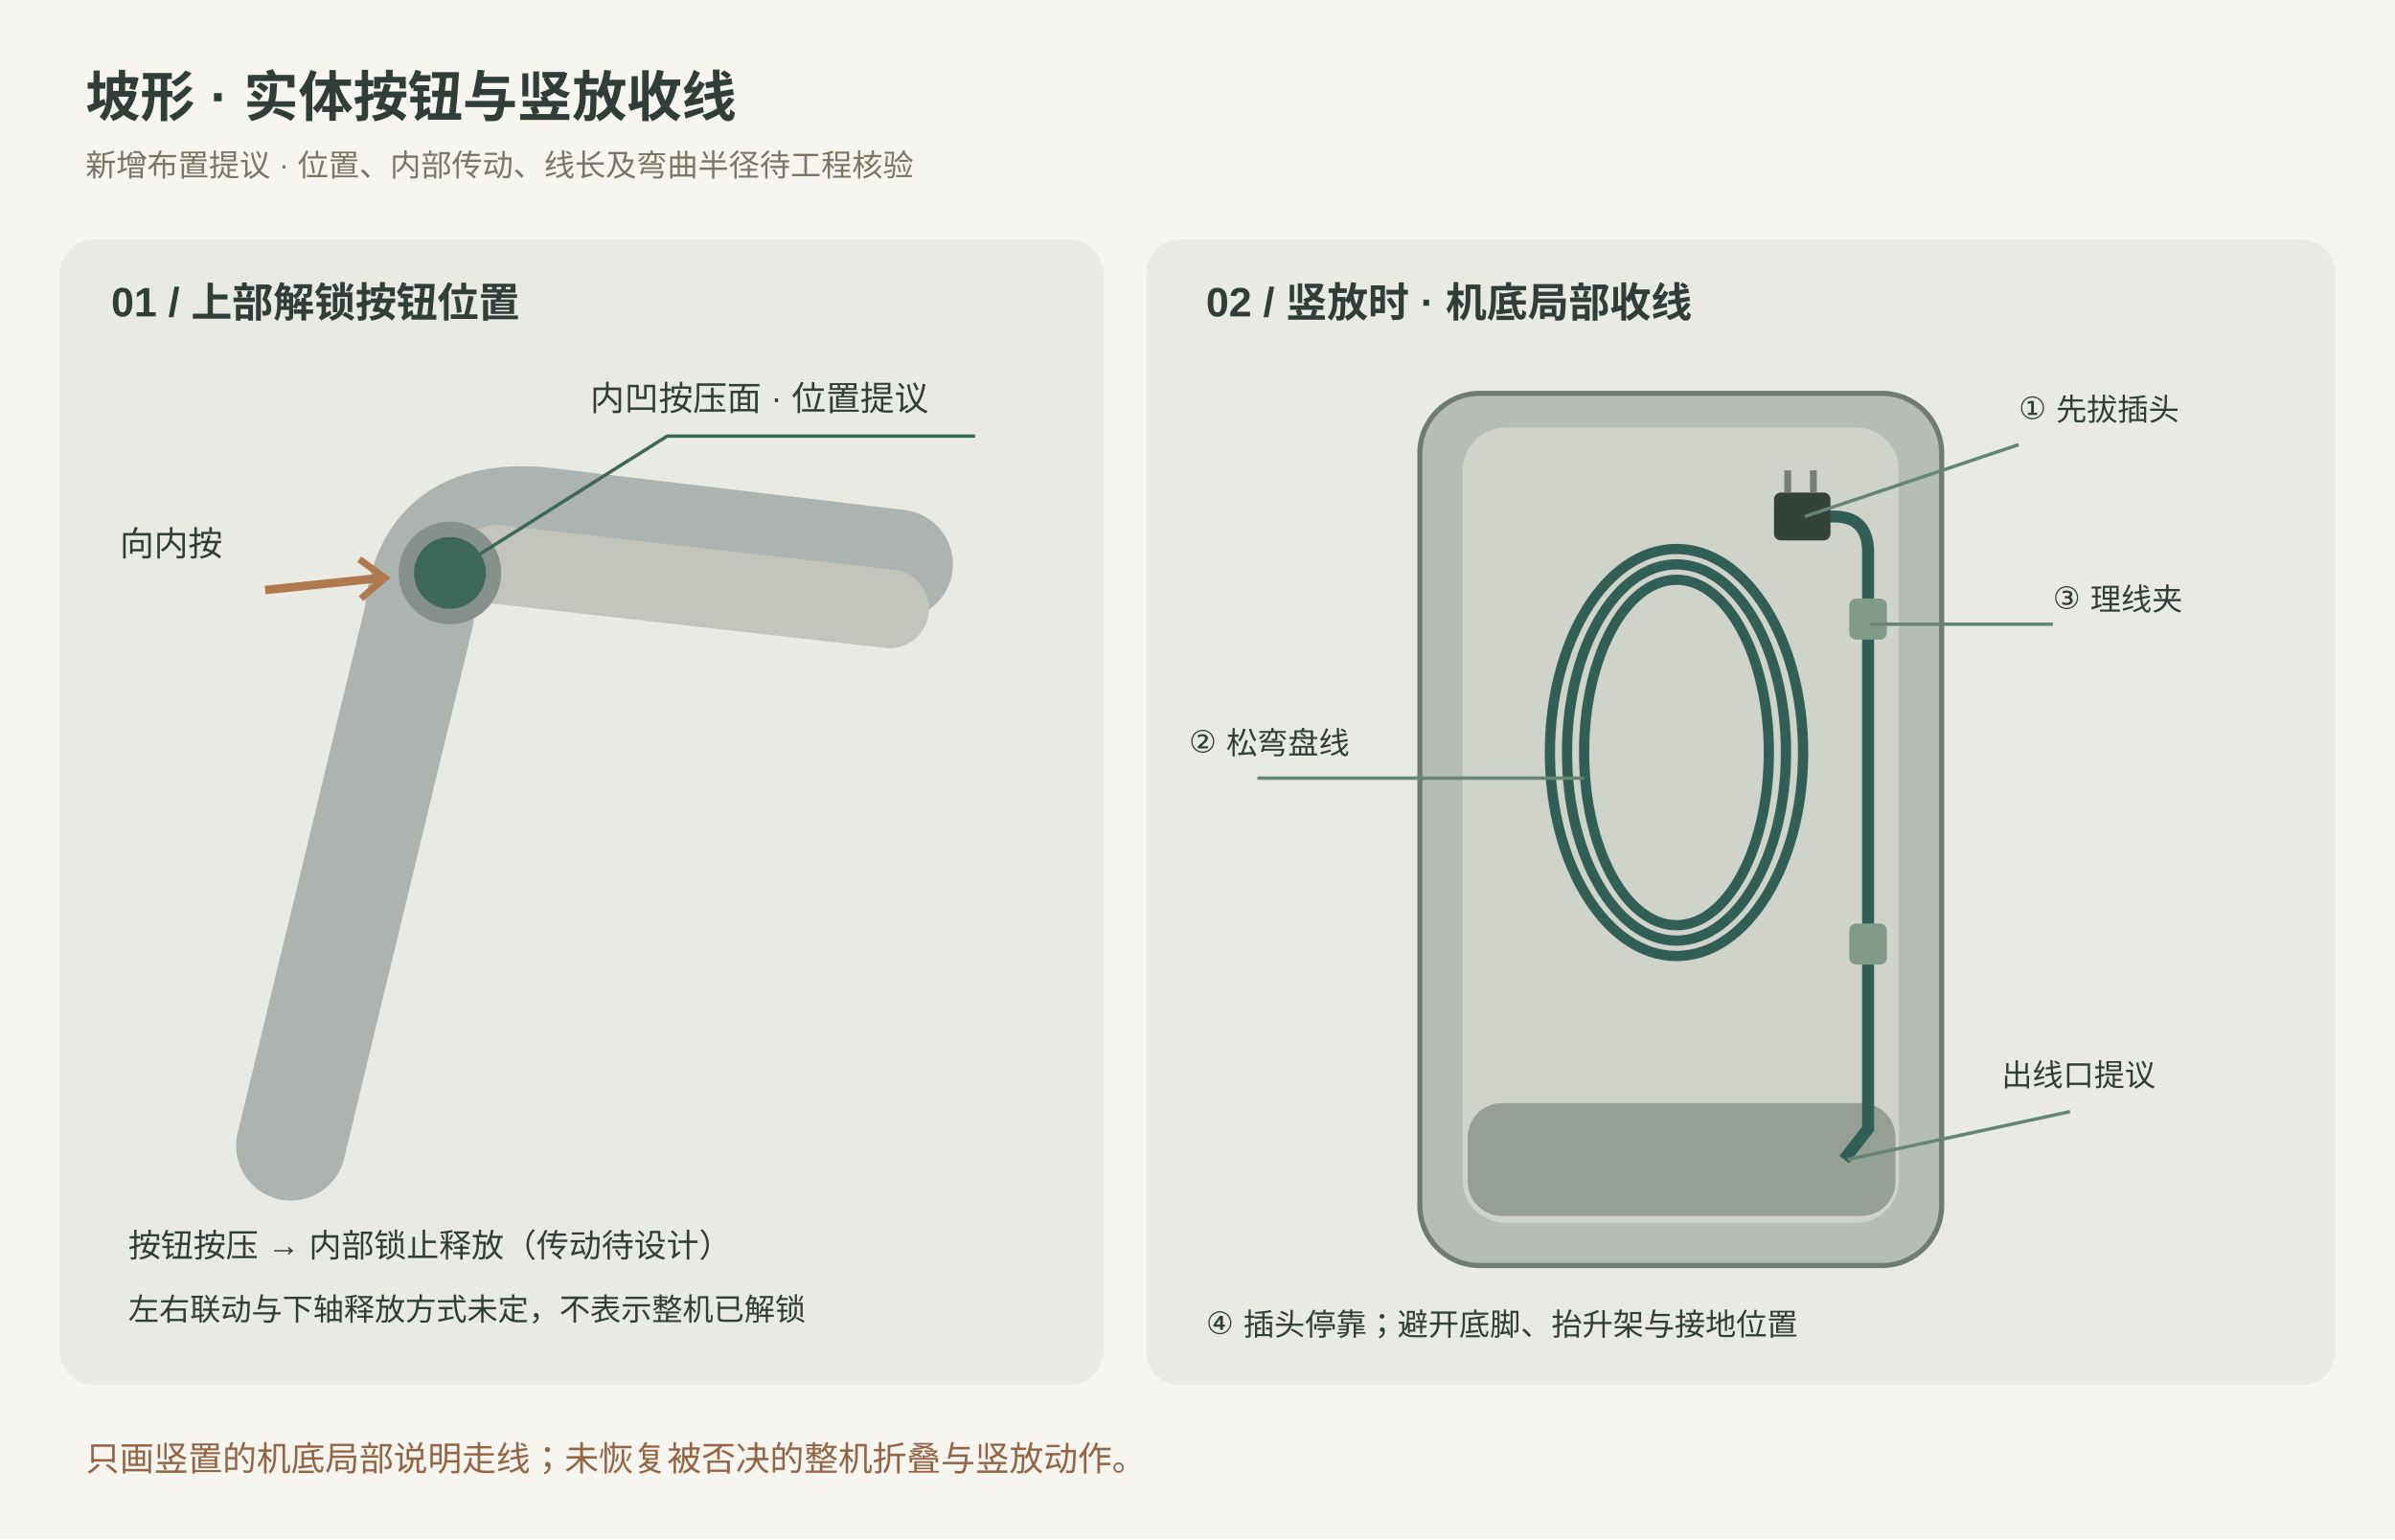
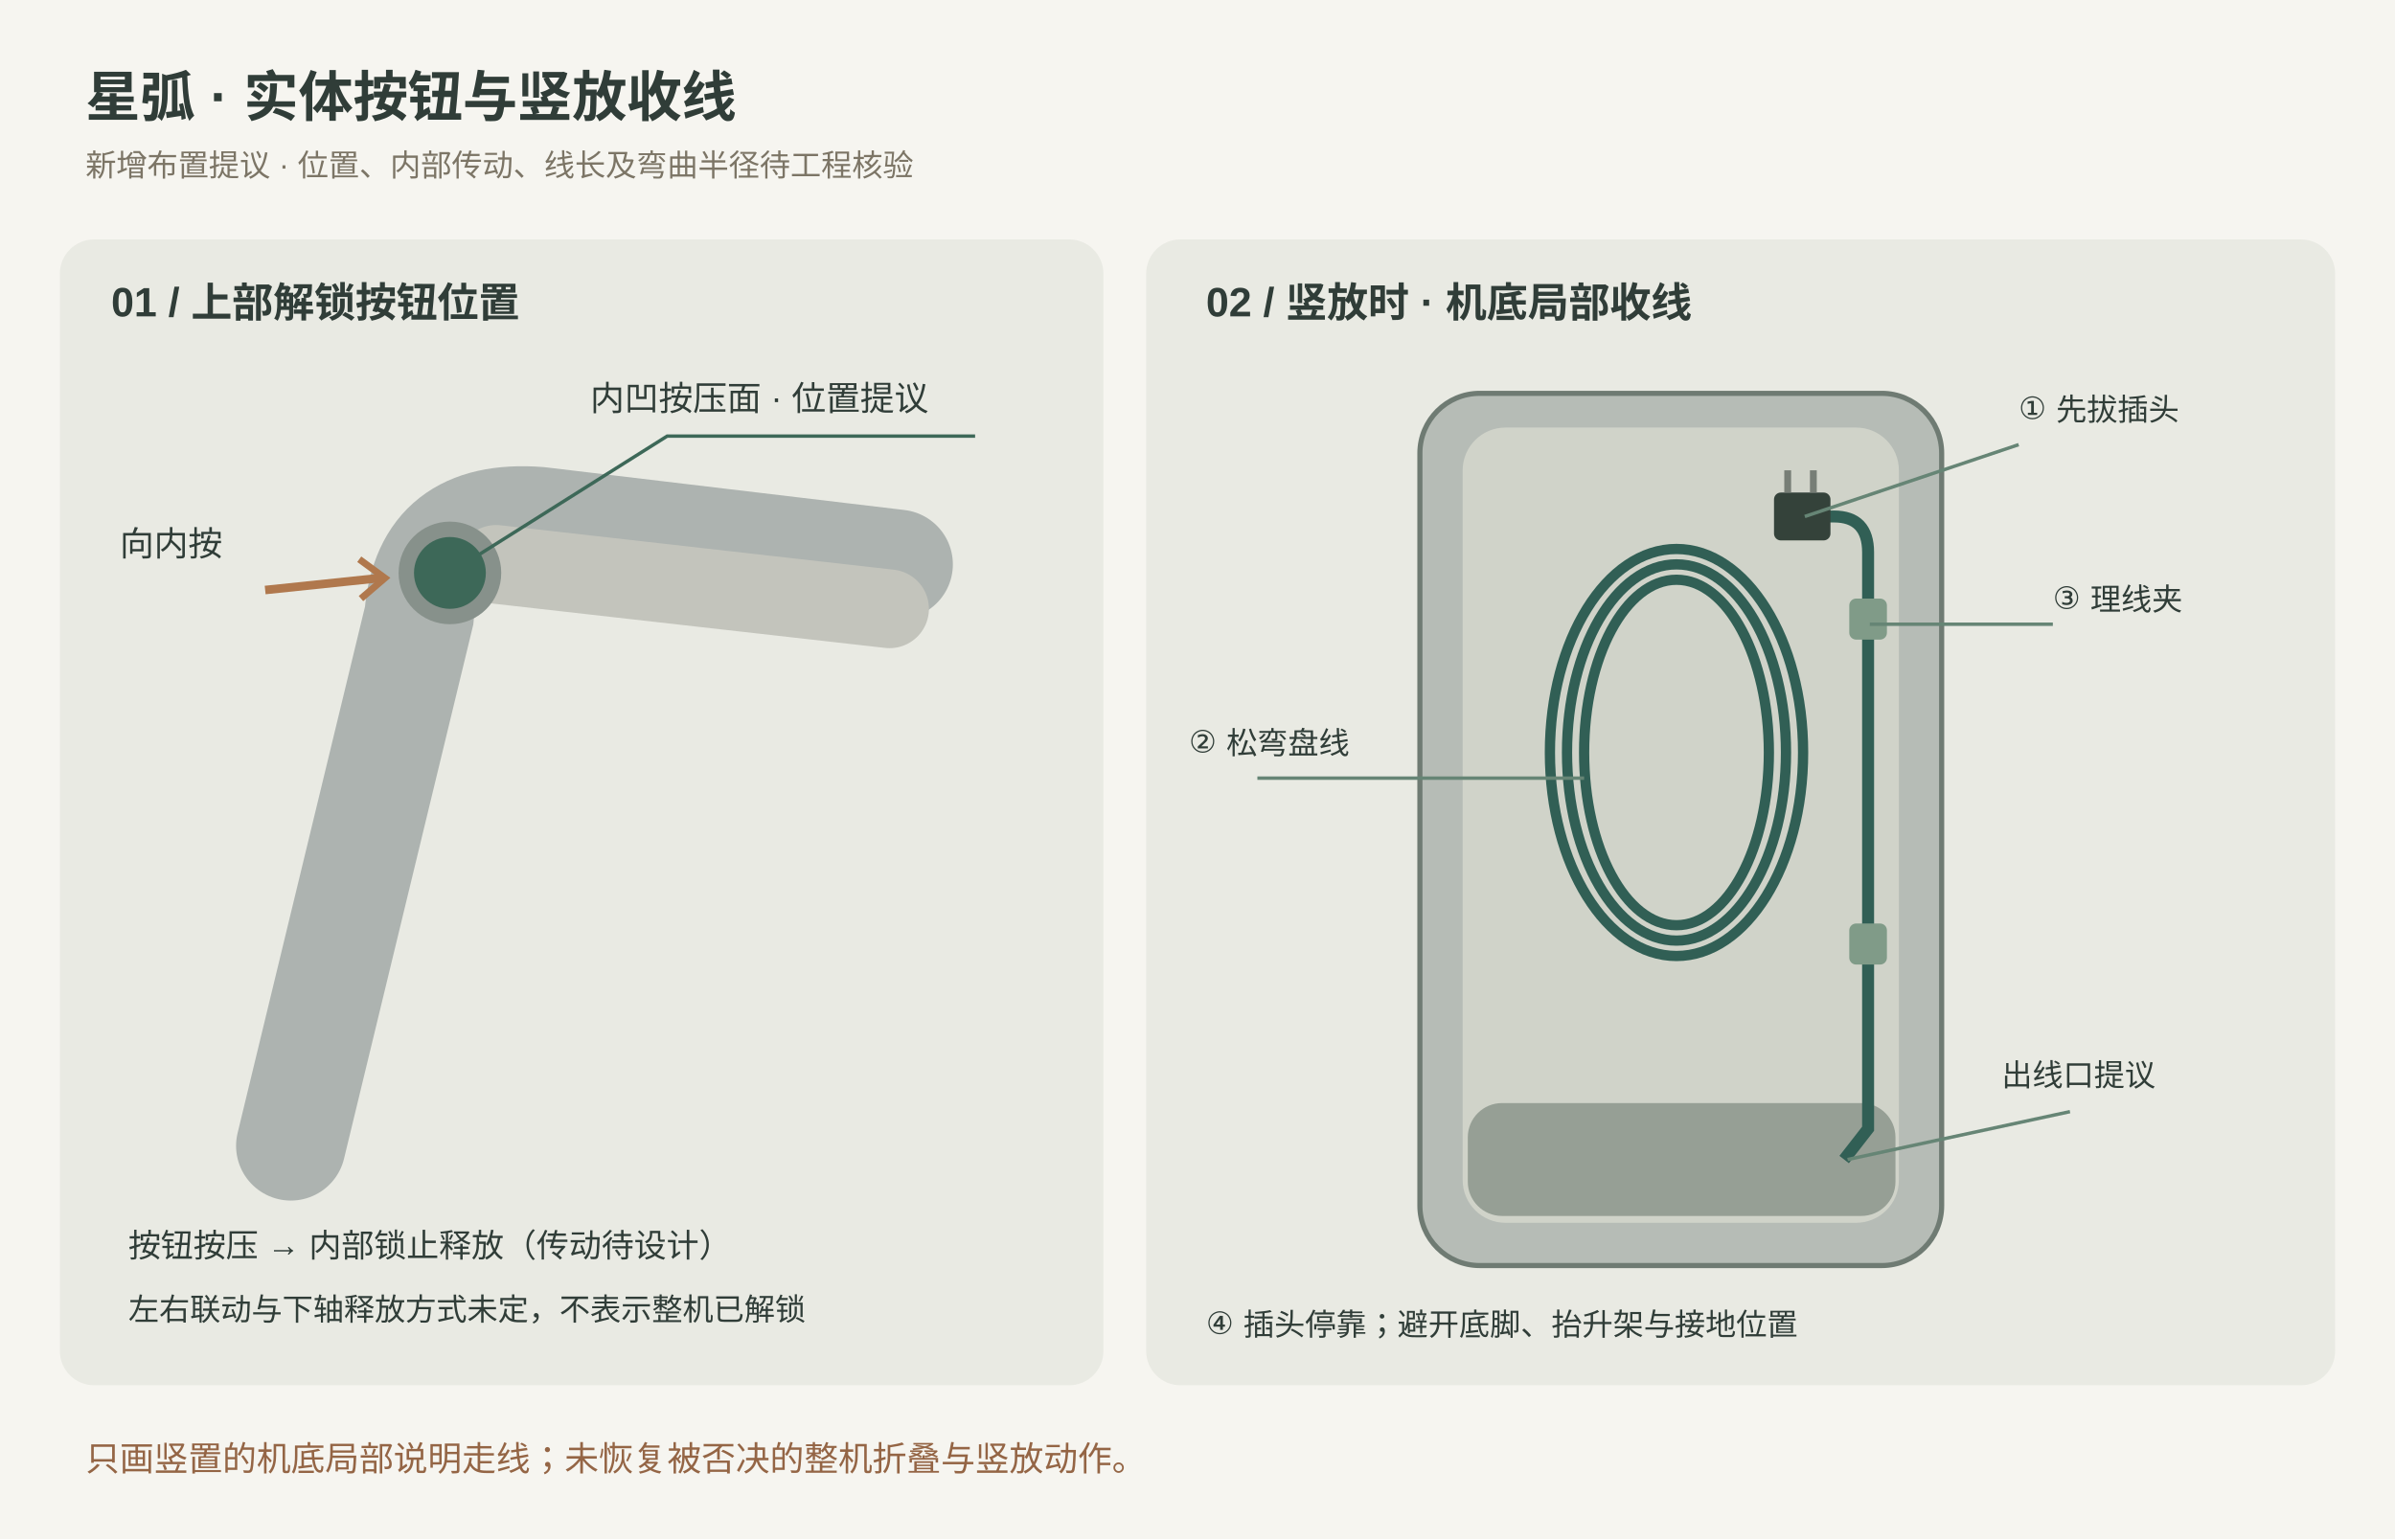
<svg xmlns="http://www.w3.org/2000/svg" width="1400" height="900" viewBox="0 0 1400 900">
  <rect width="1400" height="900" fill="#f6f5f0" />
  <g font-family="PingFang SC,Arial,sans-serif" fill="#303d38">
-     <text x="50" y="68" font-size="32" font-weight="700">坡形 · 实体按钮与竖放收线</text>
+     <text x="50" y="68" font-size="32" font-weight="700">星弧 · 实体按钮与竖放收线</text>
    <text x="50" y="103" font-size="18" fill="#7c7566">新增布置提议 · 位置、内部传动、线长及弯曲半径待工程核验</text>
    <rect x="35" y="140" width="610" height="670" rx="20" fill="#e9eae3" />
    <rect x="670" y="140" width="695" height="670" rx="20" fill="#e9eae3" />
    <text x="65" y="185" font-size="24" font-weight="700">01 / 上部解锁按钮位置</text>
    <path d="M170 670 L245 360 Q250 300 315 305 L525 330" stroke="#adb3b0" stroke-width="64" fill="none" stroke-linecap="round" />
    <path d="M290 330 L520 356" stroke="#c3c4bc" stroke-width="46" stroke-linecap="round" />
    <circle cx="263" cy="335" r="30" fill="#87918b" />
    <circle cx="263" cy="335" r="21" fill="#3d6858" />
    <path d="M263 335 L390 255 L570 255" fill="none" stroke="#3d6858" stroke-width="2" />
    <text x="345" y="240" font-size="20">内凹按压面 · 位置提议</text>
    <path d="M155 345 L222 338" stroke="#b0784d" stroke-width="5" />
    <path d="M210 327 L225 338 L211 350" fill="none" stroke="#b0784d" stroke-width="4" />
    <text x="70" y="325" font-size="20">向内按</text>
    <text x="75" y="735" font-size="19">按钮按压 → 内部锁止释放（传动待设计）</text>
    <text x="75" y="772" font-size="18">左右联动与下轴释放方式未定，不表示整机已解锁</text>
    <text x="705" y="185" font-size="24" font-weight="700">02 / 竖放时 · 机底局部收线</text>
    <rect x="830" y="230" width="305" height="510" rx="35" fill="#b6bcb6" stroke="#6f7b73" stroke-width="3" />
    <rect x="855" y="250" width="255" height="465" rx="25" fill="#d0d3c9" />
    <rect x="858" y="645" width="250" height="66" rx="20" fill="#969f95" />
    <path d="M1078 678 L1092 660 L1092 323 Q1092 302 1072 302 L1052 302" stroke="#315f55" stroke-width="7" fill="none" />
    <g fill="none" stroke="#315f55" stroke-width="6">
      <ellipse cx="980" cy="440" rx="74" ry="119" />
      <ellipse cx="980" cy="440" rx="64" ry="110" />
      <ellipse cx="980" cy="440" rx="54" ry="101" />
    </g>
    <g fill="#809b88">
      <rect x="1081" y="350" width="22" height="24" rx="4" />
      <rect x="1081" y="540" width="22" height="24" rx="4" />
    </g>
    <rect x="1037" y="288" width="33" height="28" rx="4" fill="#34423a" />
    <path d="M1045 288 V275 M1060 288 V275" stroke="#777e76" stroke-width="4" />
    <g stroke="#668575" stroke-width="2" fill="none">
      <path d="M1093 365 H1200" />
      <path d="M1055 302 L1180 260" />
      <path d="M1080 678 L1210 650" />
      <path d="M926 455 L735 455" />
    </g>
    <g font-size="18">
      <text x="1180" y="245">① 先拔插头</text>
      <text x="1200" y="356">③ 理线夹</text>
      <text x="1170" y="635">出线口提议</text>
      <text x="695" y="440">② 松弯盘线</text>
      <text x="705" y="780">④ 插头停靠；避开底脚、抬升架与接地位置</text>
    </g>
    <text x="50" y="860" font-size="20" fill="#946545">只画竖置的机底局部说明走线；未恢复被否决的整机折叠与竖放动作。</text>
  </g>
</svg>
